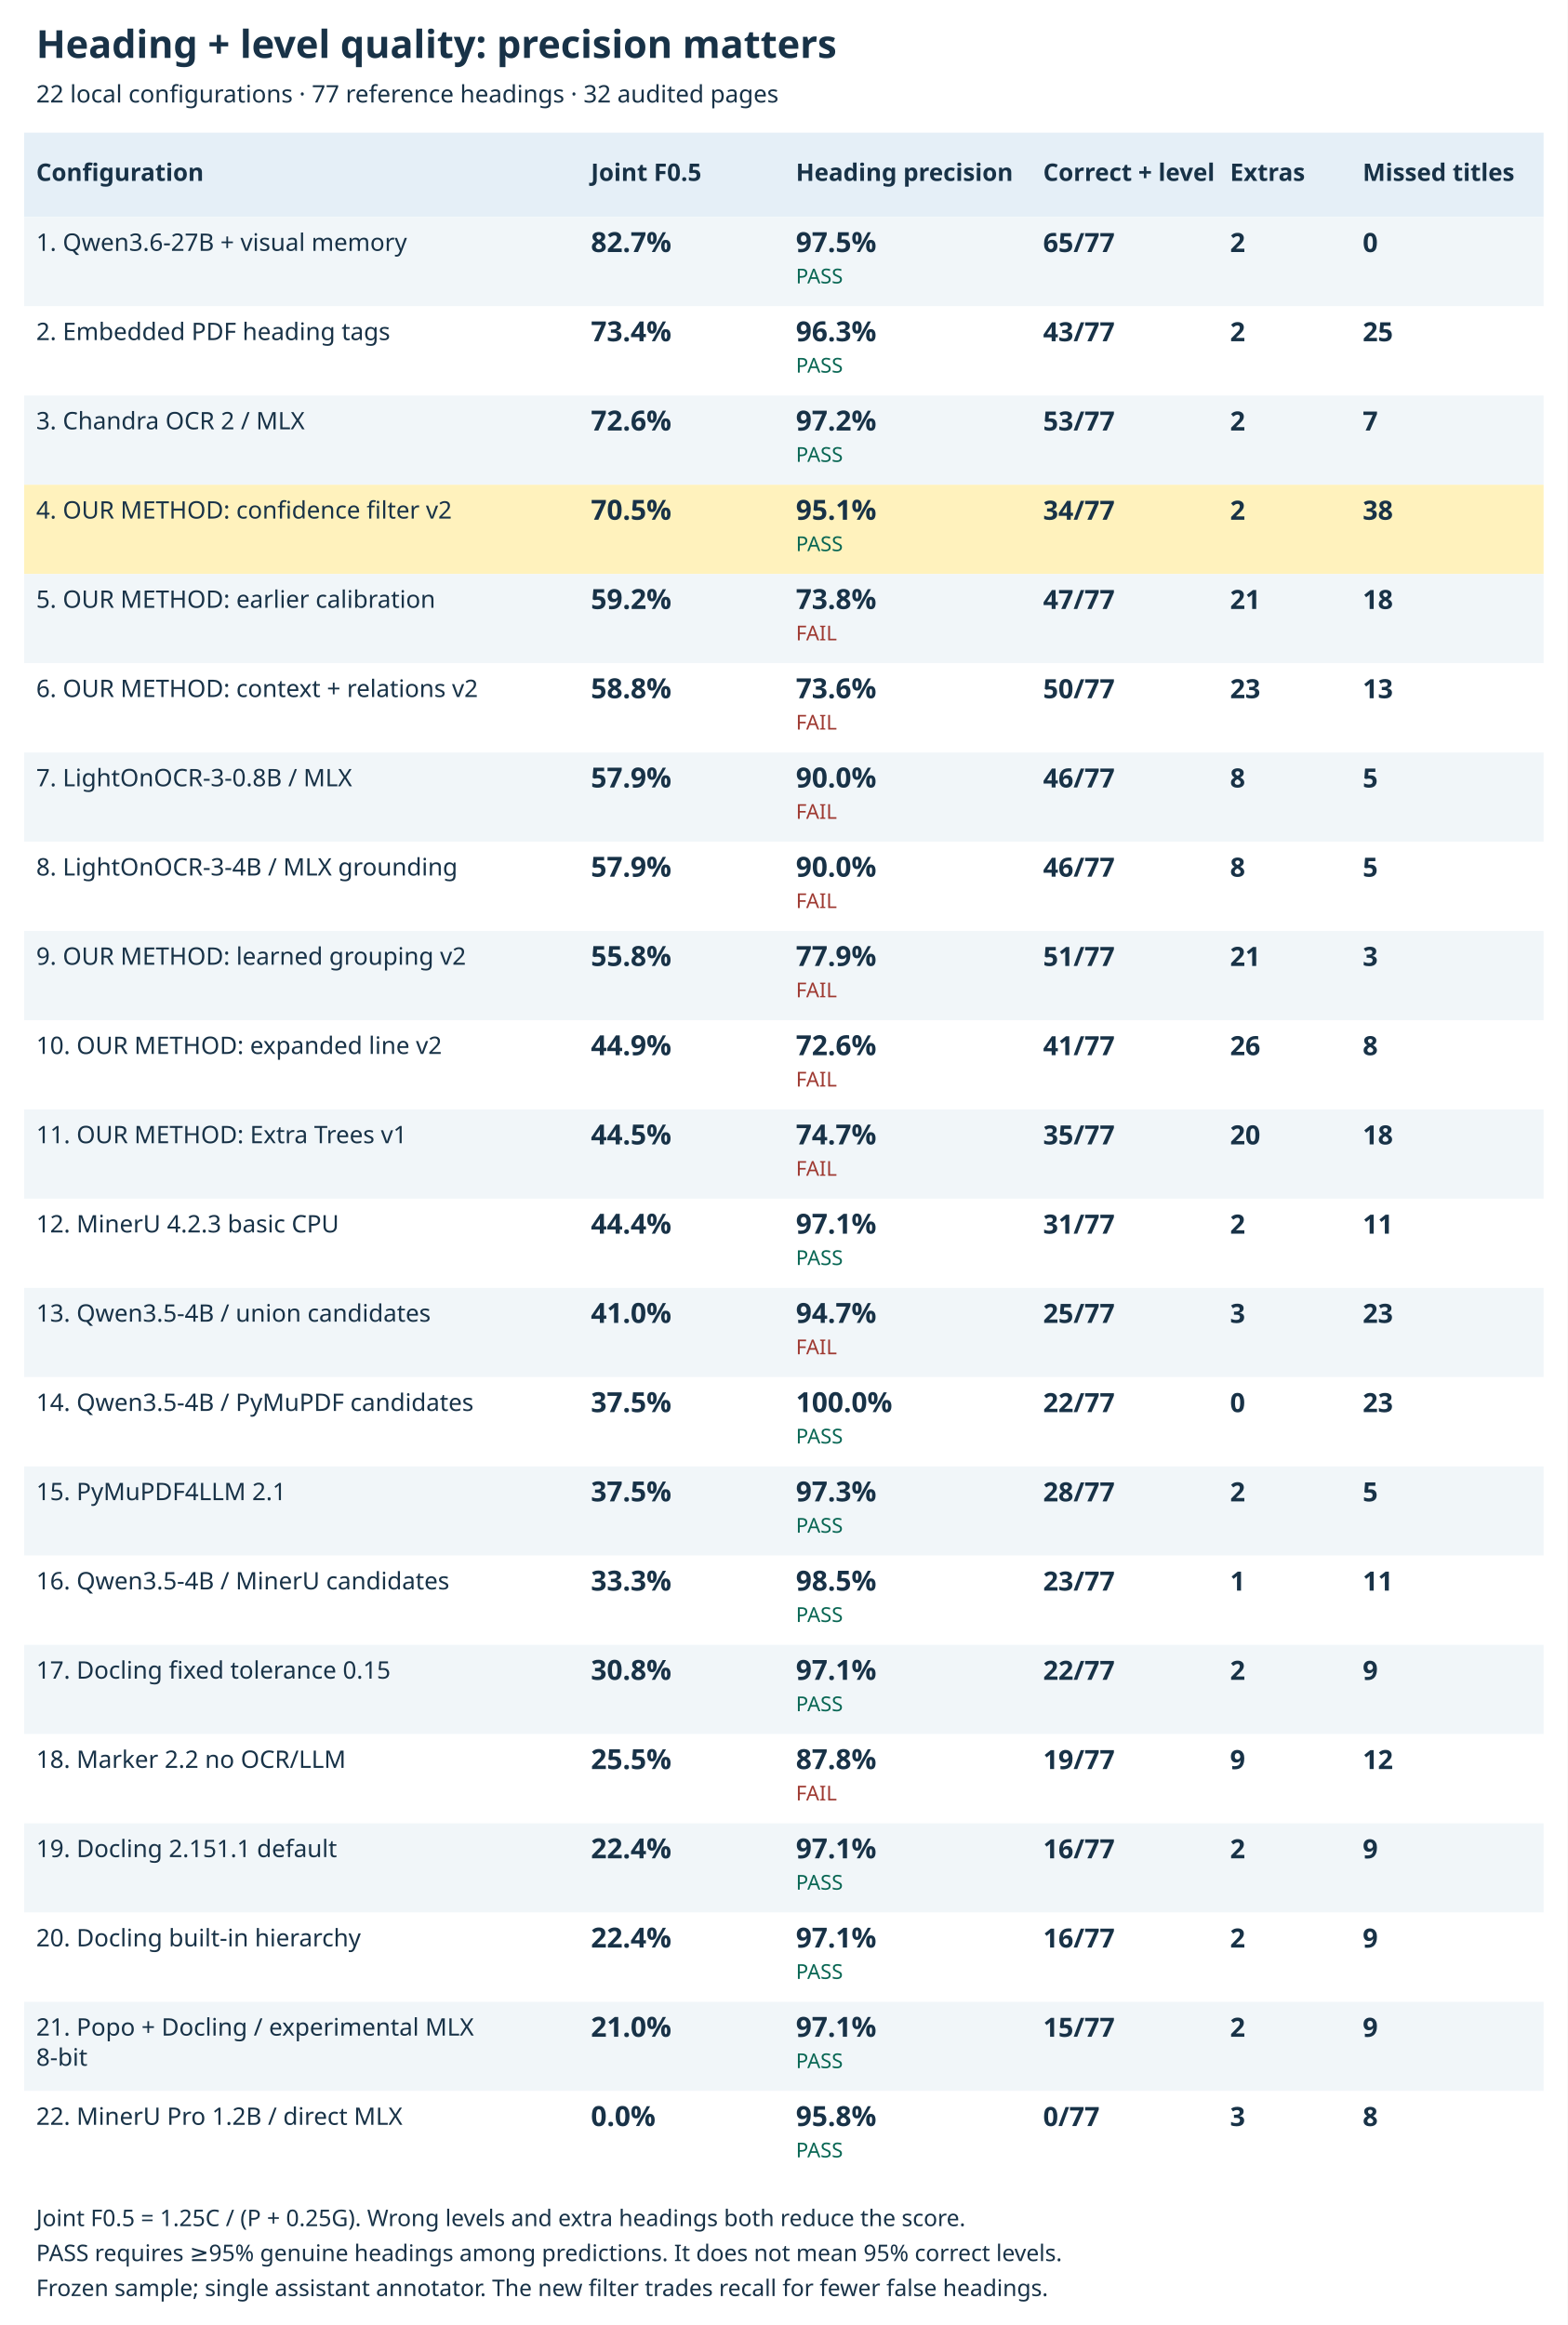
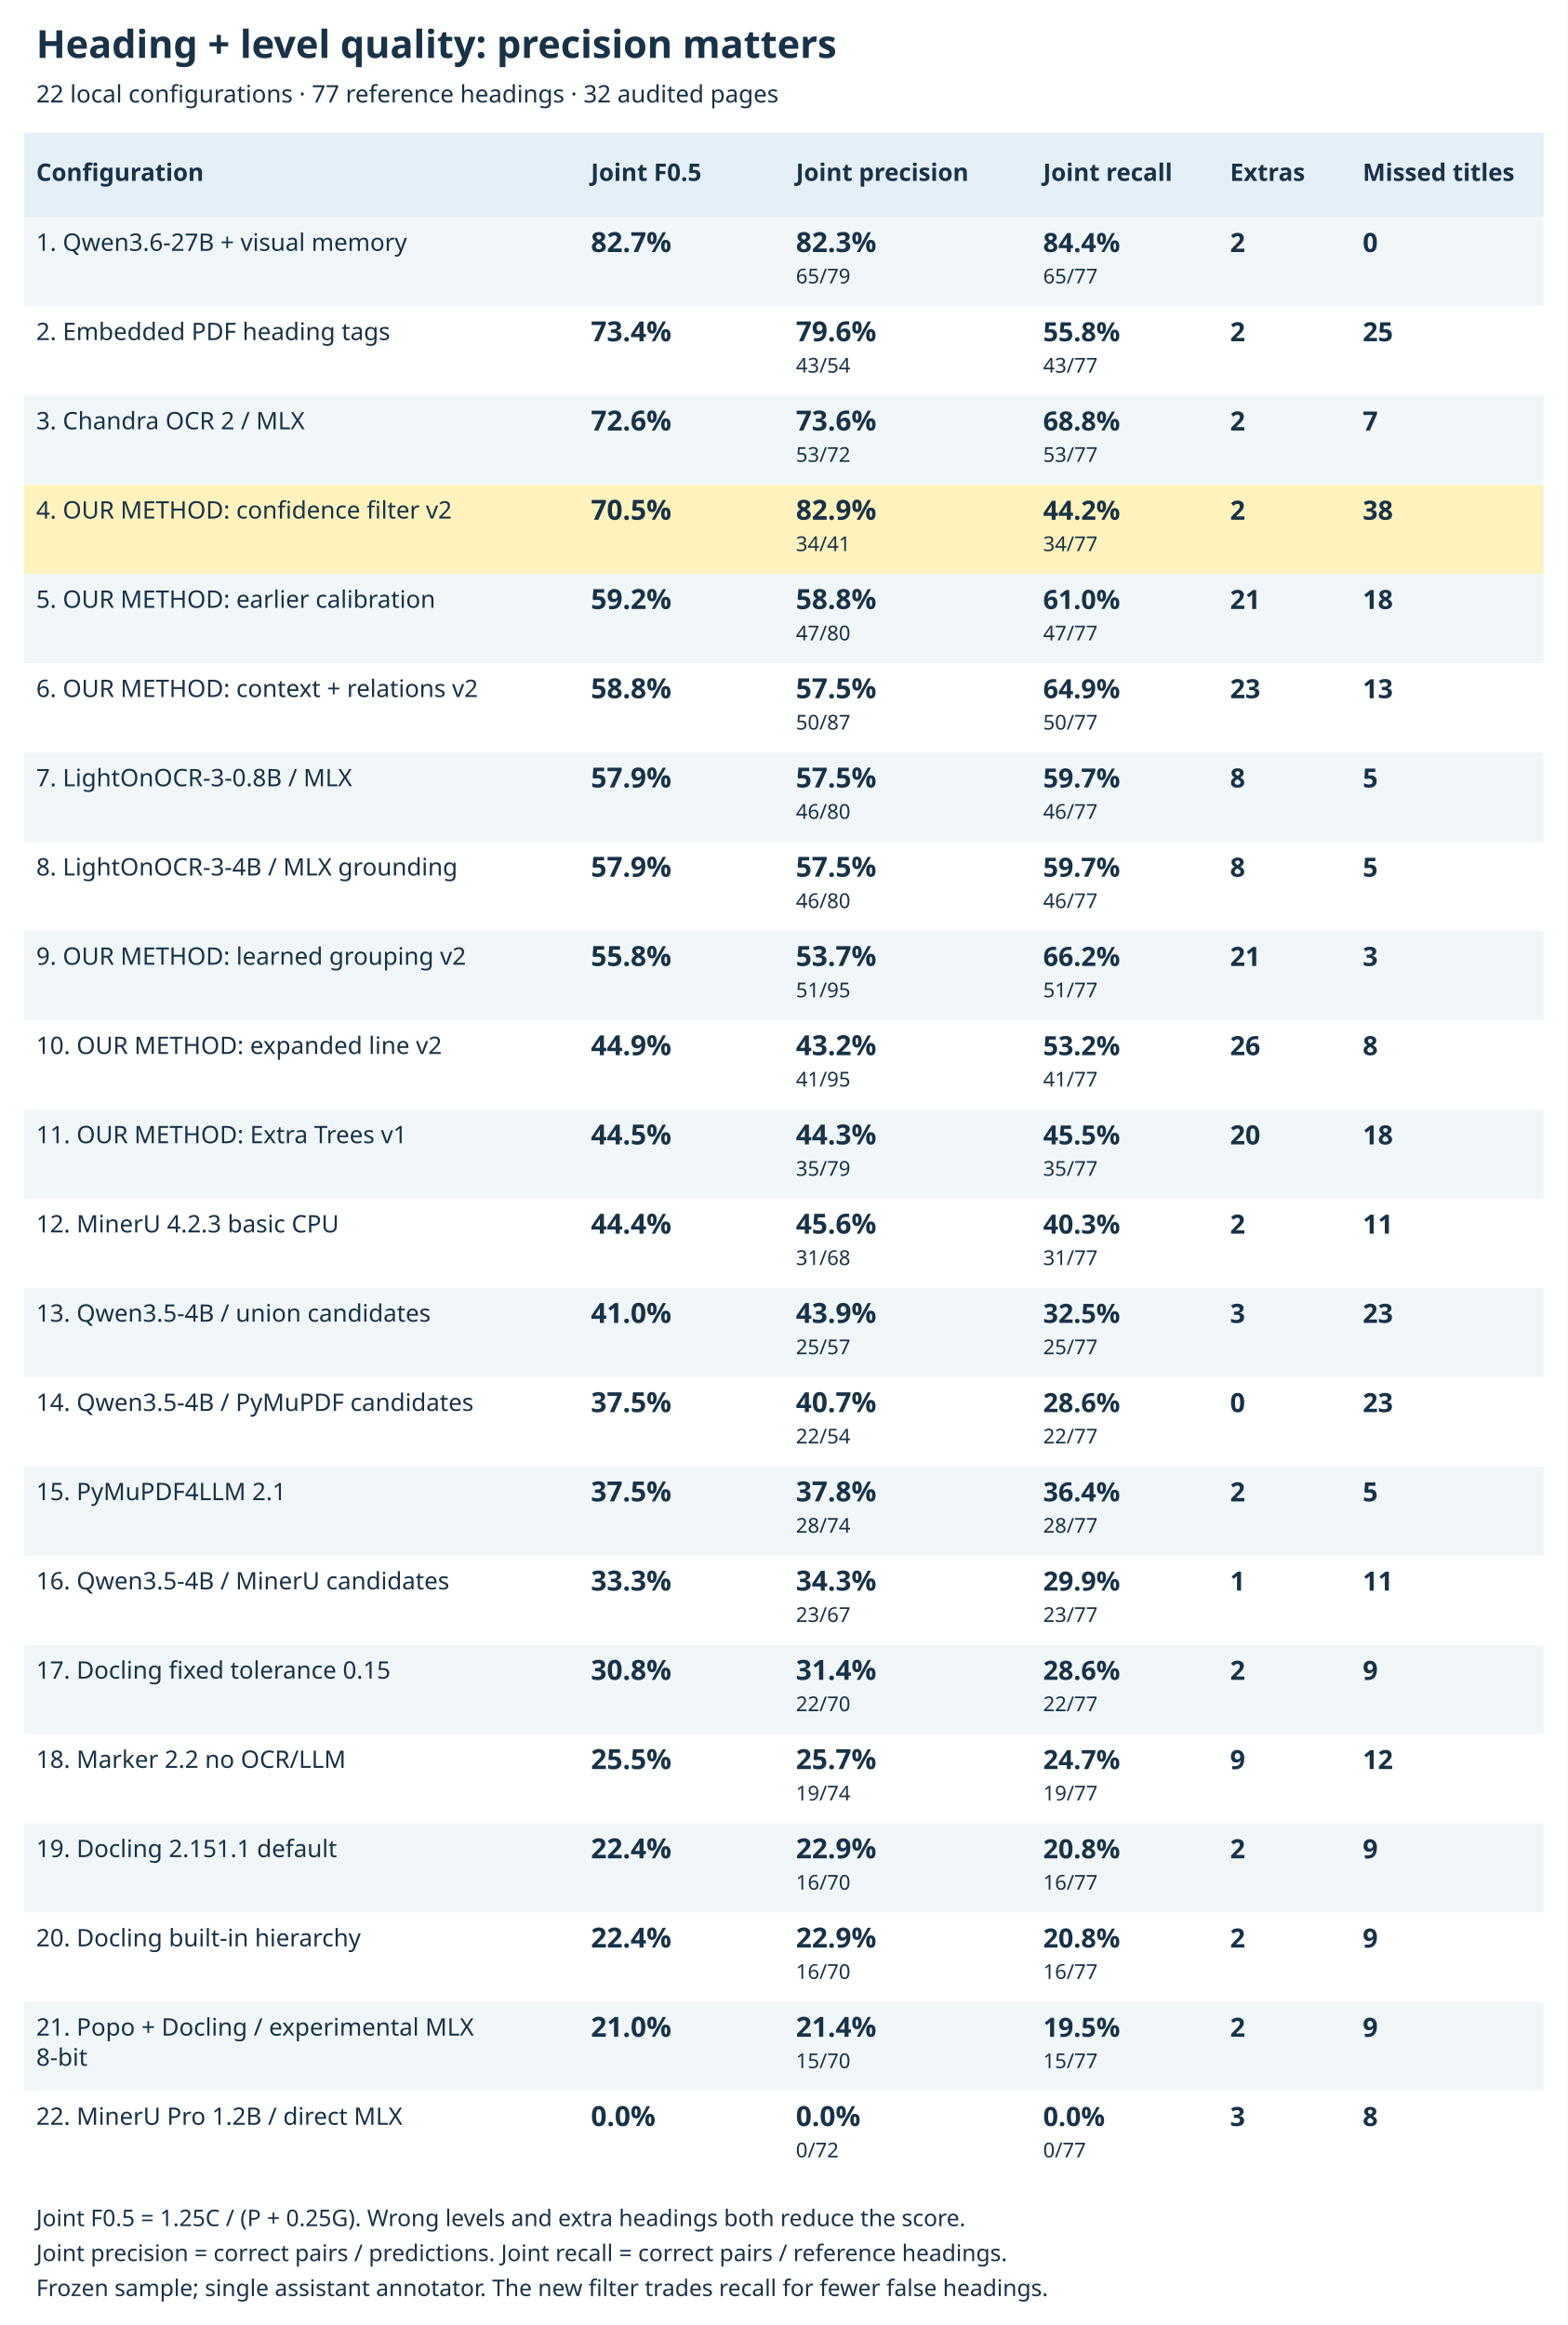
<svg xmlns="http://www.w3.org/2000/svg" width="1300" height="1928">
  <rect width="1300" height="1928" fill="white" />
  <text x="30" y="48" font-family="sans-serif" font-size="32" fill="#183247" font-weight="700">Heading + level quality: precision matters</text>
  <text x="30" y="85" font-family="sans-serif" font-size="20" fill="#183247" font-weight="400">22 local configurations · 77 reference headings · 32 audited pages</text>
  <rect x="20" y="110" width="1260" height="70" fill="#e5eff7" />
  <text x="30" y="150" font-family="sans-serif" font-size="20" fill="#183247" font-weight="700">Configuration</text>
  <text x="490" y="150" font-family="sans-serif" font-size="20" fill="#183247" font-weight="700">Joint F0.5</text>
-   <text x="660" y="150" font-family="sans-serif" font-size="20" fill="#183247" font-weight="700">Heading precision</text>
-   <text x="865" y="150" font-family="sans-serif" font-size="20" fill="#183247" font-weight="700">Correct + level</text>
+   <text x="660" y="150" font-family="sans-serif" font-size="20" fill="#183247" font-weight="700">Joint precision</text>
+   <text x="865" y="150" font-family="sans-serif" font-size="20" fill="#183247" font-weight="700">Joint recall</text>
  <text x="1020" y="150" font-family="sans-serif" font-size="20" fill="#183247" font-weight="700">Extras</text>
  <text x="1130" y="150" font-family="sans-serif" font-size="20" fill="#183247" font-weight="700">Missed titles</text>
  <rect x="20" y="180" width="1260" height="74" fill="#f1f6f9" />
  <text x="30" y="208" font-family="sans-serif" font-size="20" fill="#183247" font-weight="400">1. Qwen3.6-27B + visual memory</text>
  <text x="490" y="209" font-family="sans-serif" font-size="23" fill="#183247" font-weight="700">82.7%</text>
-   <text x="660" y="209" font-family="sans-serif" font-size="23" fill="#183247" font-weight="700">97.5%</text>
-   <text x="660" y="235" font-family="sans-serif" font-size="17" fill="#086653" font-weight="400">PASS</text>
-   <text x="865" y="209" font-family="sans-serif" font-size="22" fill="#183247" font-weight="700">65/77</text>
+   <text x="660" y="209" font-family="sans-serif" font-size="23" fill="#183247" font-weight="700">82.3%</text>
+   <text x="660" y="235" font-family="sans-serif" font-size="17" fill="#183247" font-weight="400">65/79</text>
+   <text x="865" y="209" font-family="sans-serif" font-size="22" fill="#183247" font-weight="700">84.4%</text>
+   <text x="865" y="235" font-family="sans-serif" font-size="17" fill="#183247" font-weight="400">65/77</text>
  <text x="1020" y="209" font-family="sans-serif" font-size="22" fill="#183247" font-weight="700">2</text>
  <text x="1130" y="209" font-family="sans-serif" font-size="22" fill="#183247" font-weight="700">0</text>
  <rect x="20" y="254" width="1260" height="74" fill="white" />
  <text x="30" y="282" font-family="sans-serif" font-size="20" fill="#183247" font-weight="400">2. Embedded PDF heading tags</text>
  <text x="490" y="283" font-family="sans-serif" font-size="23" fill="#183247" font-weight="700">73.4%</text>
-   <text x="660" y="283" font-family="sans-serif" font-size="23" fill="#183247" font-weight="700">96.3%</text>
-   <text x="660" y="309" font-family="sans-serif" font-size="17" fill="#086653" font-weight="400">PASS</text>
-   <text x="865" y="283" font-family="sans-serif" font-size="22" fill="#183247" font-weight="700">43/77</text>
+   <text x="660" y="283" font-family="sans-serif" font-size="23" fill="#183247" font-weight="700">79.6%</text>
+   <text x="660" y="309" font-family="sans-serif" font-size="17" fill="#183247" font-weight="400">43/54</text>
+   <text x="865" y="283" font-family="sans-serif" font-size="22" fill="#183247" font-weight="700">55.8%</text>
+   <text x="865" y="309" font-family="sans-serif" font-size="17" fill="#183247" font-weight="400">43/77</text>
  <text x="1020" y="283" font-family="sans-serif" font-size="22" fill="#183247" font-weight="700">2</text>
  <text x="1130" y="283" font-family="sans-serif" font-size="22" fill="#183247" font-weight="700">25</text>
  <rect x="20" y="328" width="1260" height="74" fill="#f1f6f9" />
  <text x="30" y="356" font-family="sans-serif" font-size="20" fill="#183247" font-weight="400">3. Chandra OCR 2 / MLX</text>
  <text x="490" y="357" font-family="sans-serif" font-size="23" fill="#183247" font-weight="700">72.6%</text>
-   <text x="660" y="357" font-family="sans-serif" font-size="23" fill="#183247" font-weight="700">97.2%</text>
-   <text x="660" y="383" font-family="sans-serif" font-size="17" fill="#086653" font-weight="400">PASS</text>
-   <text x="865" y="357" font-family="sans-serif" font-size="22" fill="#183247" font-weight="700">53/77</text>
+   <text x="660" y="357" font-family="sans-serif" font-size="23" fill="#183247" font-weight="700">73.6%</text>
+   <text x="660" y="383" font-family="sans-serif" font-size="17" fill="#183247" font-weight="400">53/72</text>
+   <text x="865" y="357" font-family="sans-serif" font-size="22" fill="#183247" font-weight="700">68.8%</text>
+   <text x="865" y="383" font-family="sans-serif" font-size="17" fill="#183247" font-weight="400">53/77</text>
  <text x="1020" y="357" font-family="sans-serif" font-size="22" fill="#183247" font-weight="700">2</text>
  <text x="1130" y="357" font-family="sans-serif" font-size="22" fill="#183247" font-weight="700">7</text>
  <rect x="20" y="402" width="1260" height="74" fill="#fff2bd" />
  <text x="30" y="430" font-family="sans-serif" font-size="20" fill="#183247" font-weight="400">4. OUR METHOD: confidence filter v2</text>
  <text x="490" y="431" font-family="sans-serif" font-size="23" fill="#183247" font-weight="700">70.5%</text>
-   <text x="660" y="431" font-family="sans-serif" font-size="23" fill="#183247" font-weight="700">95.1%</text>
-   <text x="660" y="457" font-family="sans-serif" font-size="17" fill="#086653" font-weight="400">PASS</text>
-   <text x="865" y="431" font-family="sans-serif" font-size="22" fill="#183247" font-weight="700">34/77</text>
+   <text x="660" y="431" font-family="sans-serif" font-size="23" fill="#183247" font-weight="700">82.9%</text>
+   <text x="660" y="457" font-family="sans-serif" font-size="17" fill="#183247" font-weight="400">34/41</text>
+   <text x="865" y="431" font-family="sans-serif" font-size="22" fill="#183247" font-weight="700">44.2%</text>
+   <text x="865" y="457" font-family="sans-serif" font-size="17" fill="#183247" font-weight="400">34/77</text>
  <text x="1020" y="431" font-family="sans-serif" font-size="22" fill="#183247" font-weight="700">2</text>
  <text x="1130" y="431" font-family="sans-serif" font-size="22" fill="#183247" font-weight="700">38</text>
  <rect x="20" y="476" width="1260" height="74" fill="#f1f6f9" />
  <text x="30" y="504" font-family="sans-serif" font-size="20" fill="#183247" font-weight="400">5. OUR METHOD: earlier calibration</text>
  <text x="490" y="505" font-family="sans-serif" font-size="23" fill="#183247" font-weight="700">59.2%</text>
-   <text x="660" y="505" font-family="sans-serif" font-size="23" fill="#183247" font-weight="700">73.8%</text>
-   <text x="660" y="531" font-family="sans-serif" font-size="17" fill="#9e3931" font-weight="400">FAIL</text>
-   <text x="865" y="505" font-family="sans-serif" font-size="22" fill="#183247" font-weight="700">47/77</text>
+   <text x="660" y="505" font-family="sans-serif" font-size="23" fill="#183247" font-weight="700">58.8%</text>
+   <text x="660" y="531" font-family="sans-serif" font-size="17" fill="#183247" font-weight="400">47/80</text>
+   <text x="865" y="505" font-family="sans-serif" font-size="22" fill="#183247" font-weight="700">61.0%</text>
+   <text x="865" y="531" font-family="sans-serif" font-size="17" fill="#183247" font-weight="400">47/77</text>
  <text x="1020" y="505" font-family="sans-serif" font-size="22" fill="#183247" font-weight="700">21</text>
  <text x="1130" y="505" font-family="sans-serif" font-size="22" fill="#183247" font-weight="700">18</text>
  <rect x="20" y="550" width="1260" height="74" fill="white" />
  <text x="30" y="578" font-family="sans-serif" font-size="20" fill="#183247" font-weight="400">6. OUR METHOD: context + relations v2</text>
  <text x="490" y="579" font-family="sans-serif" font-size="23" fill="#183247" font-weight="700">58.8%</text>
-   <text x="660" y="579" font-family="sans-serif" font-size="23" fill="#183247" font-weight="700">73.6%</text>
-   <text x="660" y="605" font-family="sans-serif" font-size="17" fill="#9e3931" font-weight="400">FAIL</text>
-   <text x="865" y="579" font-family="sans-serif" font-size="22" fill="#183247" font-weight="700">50/77</text>
+   <text x="660" y="579" font-family="sans-serif" font-size="23" fill="#183247" font-weight="700">57.5%</text>
+   <text x="660" y="605" font-family="sans-serif" font-size="17" fill="#183247" font-weight="400">50/87</text>
+   <text x="865" y="579" font-family="sans-serif" font-size="22" fill="#183247" font-weight="700">64.9%</text>
+   <text x="865" y="605" font-family="sans-serif" font-size="17" fill="#183247" font-weight="400">50/77</text>
  <text x="1020" y="579" font-family="sans-serif" font-size="22" fill="#183247" font-weight="700">23</text>
  <text x="1130" y="579" font-family="sans-serif" font-size="22" fill="#183247" font-weight="700">13</text>
  <rect x="20" y="624" width="1260" height="74" fill="#f1f6f9" />
  <text x="30" y="652" font-family="sans-serif" font-size="20" fill="#183247" font-weight="400">7. LightOnOCR-3-0.8B / MLX</text>
  <text x="490" y="653" font-family="sans-serif" font-size="23" fill="#183247" font-weight="700">57.9%</text>
-   <text x="660" y="653" font-family="sans-serif" font-size="23" fill="#183247" font-weight="700">90.0%</text>
-   <text x="660" y="679" font-family="sans-serif" font-size="17" fill="#9e3931" font-weight="400">FAIL</text>
-   <text x="865" y="653" font-family="sans-serif" font-size="22" fill="#183247" font-weight="700">46/77</text>
+   <text x="660" y="653" font-family="sans-serif" font-size="23" fill="#183247" font-weight="700">57.5%</text>
+   <text x="660" y="679" font-family="sans-serif" font-size="17" fill="#183247" font-weight="400">46/80</text>
+   <text x="865" y="653" font-family="sans-serif" font-size="22" fill="#183247" font-weight="700">59.7%</text>
+   <text x="865" y="679" font-family="sans-serif" font-size="17" fill="#183247" font-weight="400">46/77</text>
  <text x="1020" y="653" font-family="sans-serif" font-size="22" fill="#183247" font-weight="700">8</text>
  <text x="1130" y="653" font-family="sans-serif" font-size="22" fill="#183247" font-weight="700">5</text>
  <rect x="20" y="698" width="1260" height="74" fill="white" />
  <text x="30" y="726" font-family="sans-serif" font-size="20" fill="#183247" font-weight="400">8. LightOnOCR-3-4B / MLX grounding</text>
  <text x="490" y="727" font-family="sans-serif" font-size="23" fill="#183247" font-weight="700">57.9%</text>
-   <text x="660" y="727" font-family="sans-serif" font-size="23" fill="#183247" font-weight="700">90.0%</text>
-   <text x="660" y="753" font-family="sans-serif" font-size="17" fill="#9e3931" font-weight="400">FAIL</text>
-   <text x="865" y="727" font-family="sans-serif" font-size="22" fill="#183247" font-weight="700">46/77</text>
+   <text x="660" y="727" font-family="sans-serif" font-size="23" fill="#183247" font-weight="700">57.5%</text>
+   <text x="660" y="753" font-family="sans-serif" font-size="17" fill="#183247" font-weight="400">46/80</text>
+   <text x="865" y="727" font-family="sans-serif" font-size="22" fill="#183247" font-weight="700">59.7%</text>
+   <text x="865" y="753" font-family="sans-serif" font-size="17" fill="#183247" font-weight="400">46/77</text>
  <text x="1020" y="727" font-family="sans-serif" font-size="22" fill="#183247" font-weight="700">8</text>
  <text x="1130" y="727" font-family="sans-serif" font-size="22" fill="#183247" font-weight="700">5</text>
  <rect x="20" y="772" width="1260" height="74" fill="#f1f6f9" />
  <text x="30" y="800" font-family="sans-serif" font-size="20" fill="#183247" font-weight="400">9. OUR METHOD: learned grouping v2</text>
  <text x="490" y="801" font-family="sans-serif" font-size="23" fill="#183247" font-weight="700">55.8%</text>
-   <text x="660" y="801" font-family="sans-serif" font-size="23" fill="#183247" font-weight="700">77.9%</text>
-   <text x="660" y="827" font-family="sans-serif" font-size="17" fill="#9e3931" font-weight="400">FAIL</text>
-   <text x="865" y="801" font-family="sans-serif" font-size="22" fill="#183247" font-weight="700">51/77</text>
+   <text x="660" y="801" font-family="sans-serif" font-size="23" fill="#183247" font-weight="700">53.7%</text>
+   <text x="660" y="827" font-family="sans-serif" font-size="17" fill="#183247" font-weight="400">51/95</text>
+   <text x="865" y="801" font-family="sans-serif" font-size="22" fill="#183247" font-weight="700">66.2%</text>
+   <text x="865" y="827" font-family="sans-serif" font-size="17" fill="#183247" font-weight="400">51/77</text>
  <text x="1020" y="801" font-family="sans-serif" font-size="22" fill="#183247" font-weight="700">21</text>
  <text x="1130" y="801" font-family="sans-serif" font-size="22" fill="#183247" font-weight="700">3</text>
  <rect x="20" y="846" width="1260" height="74" fill="white" />
  <text x="30" y="874" font-family="sans-serif" font-size="20" fill="#183247" font-weight="400">10. OUR METHOD: expanded line v2</text>
  <text x="490" y="875" font-family="sans-serif" font-size="23" fill="#183247" font-weight="700">44.9%</text>
-   <text x="660" y="875" font-family="sans-serif" font-size="23" fill="#183247" font-weight="700">72.6%</text>
-   <text x="660" y="901" font-family="sans-serif" font-size="17" fill="#9e3931" font-weight="400">FAIL</text>
-   <text x="865" y="875" font-family="sans-serif" font-size="22" fill="#183247" font-weight="700">41/77</text>
+   <text x="660" y="875" font-family="sans-serif" font-size="23" fill="#183247" font-weight="700">43.2%</text>
+   <text x="660" y="901" font-family="sans-serif" font-size="17" fill="#183247" font-weight="400">41/95</text>
+   <text x="865" y="875" font-family="sans-serif" font-size="22" fill="#183247" font-weight="700">53.2%</text>
+   <text x="865" y="901" font-family="sans-serif" font-size="17" fill="#183247" font-weight="400">41/77</text>
  <text x="1020" y="875" font-family="sans-serif" font-size="22" fill="#183247" font-weight="700">26</text>
  <text x="1130" y="875" font-family="sans-serif" font-size="22" fill="#183247" font-weight="700">8</text>
  <rect x="20" y="920" width="1260" height="74" fill="#f1f6f9" />
  <text x="30" y="948" font-family="sans-serif" font-size="20" fill="#183247" font-weight="400">11. OUR METHOD: Extra Trees v1</text>
  <text x="490" y="949" font-family="sans-serif" font-size="23" fill="#183247" font-weight="700">44.5%</text>
-   <text x="660" y="949" font-family="sans-serif" font-size="23" fill="#183247" font-weight="700">74.7%</text>
-   <text x="660" y="975" font-family="sans-serif" font-size="17" fill="#9e3931" font-weight="400">FAIL</text>
-   <text x="865" y="949" font-family="sans-serif" font-size="22" fill="#183247" font-weight="700">35/77</text>
+   <text x="660" y="949" font-family="sans-serif" font-size="23" fill="#183247" font-weight="700">44.3%</text>
+   <text x="660" y="975" font-family="sans-serif" font-size="17" fill="#183247" font-weight="400">35/79</text>
+   <text x="865" y="949" font-family="sans-serif" font-size="22" fill="#183247" font-weight="700">45.5%</text>
+   <text x="865" y="975" font-family="sans-serif" font-size="17" fill="#183247" font-weight="400">35/77</text>
  <text x="1020" y="949" font-family="sans-serif" font-size="22" fill="#183247" font-weight="700">20</text>
  <text x="1130" y="949" font-family="sans-serif" font-size="22" fill="#183247" font-weight="700">18</text>
  <rect x="20" y="994" width="1260" height="74" fill="white" />
  <text x="30" y="1022" font-family="sans-serif" font-size="20" fill="#183247" font-weight="400">12. MinerU 4.2.3 basic CPU</text>
  <text x="490" y="1023" font-family="sans-serif" font-size="23" fill="#183247" font-weight="700">44.4%</text>
-   <text x="660" y="1023" font-family="sans-serif" font-size="23" fill="#183247" font-weight="700">97.1%</text>
-   <text x="660" y="1049" font-family="sans-serif" font-size="17" fill="#086653" font-weight="400">PASS</text>
-   <text x="865" y="1023" font-family="sans-serif" font-size="22" fill="#183247" font-weight="700">31/77</text>
+   <text x="660" y="1023" font-family="sans-serif" font-size="23" fill="#183247" font-weight="700">45.6%</text>
+   <text x="660" y="1049" font-family="sans-serif" font-size="17" fill="#183247" font-weight="400">31/68</text>
+   <text x="865" y="1023" font-family="sans-serif" font-size="22" fill="#183247" font-weight="700">40.3%</text>
+   <text x="865" y="1049" font-family="sans-serif" font-size="17" fill="#183247" font-weight="400">31/77</text>
  <text x="1020" y="1023" font-family="sans-serif" font-size="22" fill="#183247" font-weight="700">2</text>
  <text x="1130" y="1023" font-family="sans-serif" font-size="22" fill="#183247" font-weight="700">11</text>
  <rect x="20" y="1068" width="1260" height="74" fill="#f1f6f9" />
  <text x="30" y="1096" font-family="sans-serif" font-size="20" fill="#183247" font-weight="400">13. Qwen3.5-4B / union candidates</text>
  <text x="490" y="1097" font-family="sans-serif" font-size="23" fill="#183247" font-weight="700">41.0%</text>
-   <text x="660" y="1097" font-family="sans-serif" font-size="23" fill="#183247" font-weight="700">94.7%</text>
-   <text x="660" y="1123" font-family="sans-serif" font-size="17" fill="#9e3931" font-weight="400">FAIL</text>
-   <text x="865" y="1097" font-family="sans-serif" font-size="22" fill="#183247" font-weight="700">25/77</text>
+   <text x="660" y="1097" font-family="sans-serif" font-size="23" fill="#183247" font-weight="700">43.9%</text>
+   <text x="660" y="1123" font-family="sans-serif" font-size="17" fill="#183247" font-weight="400">25/57</text>
+   <text x="865" y="1097" font-family="sans-serif" font-size="22" fill="#183247" font-weight="700">32.5%</text>
+   <text x="865" y="1123" font-family="sans-serif" font-size="17" fill="#183247" font-weight="400">25/77</text>
  <text x="1020" y="1097" font-family="sans-serif" font-size="22" fill="#183247" font-weight="700">3</text>
  <text x="1130" y="1097" font-family="sans-serif" font-size="22" fill="#183247" font-weight="700">23</text>
  <rect x="20" y="1142" width="1260" height="74" fill="white" />
  <text x="30" y="1170" font-family="sans-serif" font-size="20" fill="#183247" font-weight="400">14. Qwen3.5-4B / PyMuPDF candidates</text>
  <text x="490" y="1171" font-family="sans-serif" font-size="23" fill="#183247" font-weight="700">37.5%</text>
-   <text x="660" y="1171" font-family="sans-serif" font-size="23" fill="#183247" font-weight="700">100.0%</text>
-   <text x="660" y="1197" font-family="sans-serif" font-size="17" fill="#086653" font-weight="400">PASS</text>
-   <text x="865" y="1171" font-family="sans-serif" font-size="22" fill="#183247" font-weight="700">22/77</text>
+   <text x="660" y="1171" font-family="sans-serif" font-size="23" fill="#183247" font-weight="700">40.7%</text>
+   <text x="660" y="1197" font-family="sans-serif" font-size="17" fill="#183247" font-weight="400">22/54</text>
+   <text x="865" y="1171" font-family="sans-serif" font-size="22" fill="#183247" font-weight="700">28.6%</text>
+   <text x="865" y="1197" font-family="sans-serif" font-size="17" fill="#183247" font-weight="400">22/77</text>
  <text x="1020" y="1171" font-family="sans-serif" font-size="22" fill="#183247" font-weight="700">0</text>
  <text x="1130" y="1171" font-family="sans-serif" font-size="22" fill="#183247" font-weight="700">23</text>
  <rect x="20" y="1216" width="1260" height="74" fill="#f1f6f9" />
  <text x="30" y="1244" font-family="sans-serif" font-size="20" fill="#183247" font-weight="400">15. PyMuPDF4LLM 2.1</text>
  <text x="490" y="1245" font-family="sans-serif" font-size="23" fill="#183247" font-weight="700">37.5%</text>
-   <text x="660" y="1245" font-family="sans-serif" font-size="23" fill="#183247" font-weight="700">97.3%</text>
-   <text x="660" y="1271" font-family="sans-serif" font-size="17" fill="#086653" font-weight="400">PASS</text>
-   <text x="865" y="1245" font-family="sans-serif" font-size="22" fill="#183247" font-weight="700">28/77</text>
+   <text x="660" y="1245" font-family="sans-serif" font-size="23" fill="#183247" font-weight="700">37.8%</text>
+   <text x="660" y="1271" font-family="sans-serif" font-size="17" fill="#183247" font-weight="400">28/74</text>
+   <text x="865" y="1245" font-family="sans-serif" font-size="22" fill="#183247" font-weight="700">36.4%</text>
+   <text x="865" y="1271" font-family="sans-serif" font-size="17" fill="#183247" font-weight="400">28/77</text>
  <text x="1020" y="1245" font-family="sans-serif" font-size="22" fill="#183247" font-weight="700">2</text>
  <text x="1130" y="1245" font-family="sans-serif" font-size="22" fill="#183247" font-weight="700">5</text>
  <rect x="20" y="1290" width="1260" height="74" fill="white" />
  <text x="30" y="1318" font-family="sans-serif" font-size="20" fill="#183247" font-weight="400">16. Qwen3.5-4B / MinerU candidates</text>
  <text x="490" y="1319" font-family="sans-serif" font-size="23" fill="#183247" font-weight="700">33.3%</text>
-   <text x="660" y="1319" font-family="sans-serif" font-size="23" fill="#183247" font-weight="700">98.5%</text>
-   <text x="660" y="1345" font-family="sans-serif" font-size="17" fill="#086653" font-weight="400">PASS</text>
-   <text x="865" y="1319" font-family="sans-serif" font-size="22" fill="#183247" font-weight="700">23/77</text>
+   <text x="660" y="1319" font-family="sans-serif" font-size="23" fill="#183247" font-weight="700">34.3%</text>
+   <text x="660" y="1345" font-family="sans-serif" font-size="17" fill="#183247" font-weight="400">23/67</text>
+   <text x="865" y="1319" font-family="sans-serif" font-size="22" fill="#183247" font-weight="700">29.9%</text>
+   <text x="865" y="1345" font-family="sans-serif" font-size="17" fill="#183247" font-weight="400">23/77</text>
  <text x="1020" y="1319" font-family="sans-serif" font-size="22" fill="#183247" font-weight="700">1</text>
  <text x="1130" y="1319" font-family="sans-serif" font-size="22" fill="#183247" font-weight="700">11</text>
  <rect x="20" y="1364" width="1260" height="74" fill="#f1f6f9" />
  <text x="30" y="1392" font-family="sans-serif" font-size="20" fill="#183247" font-weight="400">17. Docling fixed tolerance 0.15</text>
  <text x="490" y="1393" font-family="sans-serif" font-size="23" fill="#183247" font-weight="700">30.8%</text>
-   <text x="660" y="1393" font-family="sans-serif" font-size="23" fill="#183247" font-weight="700">97.1%</text>
-   <text x="660" y="1419" font-family="sans-serif" font-size="17" fill="#086653" font-weight="400">PASS</text>
-   <text x="865" y="1393" font-family="sans-serif" font-size="22" fill="#183247" font-weight="700">22/77</text>
+   <text x="660" y="1393" font-family="sans-serif" font-size="23" fill="#183247" font-weight="700">31.4%</text>
+   <text x="660" y="1419" font-family="sans-serif" font-size="17" fill="#183247" font-weight="400">22/70</text>
+   <text x="865" y="1393" font-family="sans-serif" font-size="22" fill="#183247" font-weight="700">28.6%</text>
+   <text x="865" y="1419" font-family="sans-serif" font-size="17" fill="#183247" font-weight="400">22/77</text>
  <text x="1020" y="1393" font-family="sans-serif" font-size="22" fill="#183247" font-weight="700">2</text>
  <text x="1130" y="1393" font-family="sans-serif" font-size="22" fill="#183247" font-weight="700">9</text>
  <rect x="20" y="1438" width="1260" height="74" fill="white" />
  <text x="30" y="1466" font-family="sans-serif" font-size="20" fill="#183247" font-weight="400">18. Marker 2.2 no OCR/LLM</text>
  <text x="490" y="1467" font-family="sans-serif" font-size="23" fill="#183247" font-weight="700">25.5%</text>
-   <text x="660" y="1467" font-family="sans-serif" font-size="23" fill="#183247" font-weight="700">87.8%</text>
-   <text x="660" y="1493" font-family="sans-serif" font-size="17" fill="#9e3931" font-weight="400">FAIL</text>
-   <text x="865" y="1467" font-family="sans-serif" font-size="22" fill="#183247" font-weight="700">19/77</text>
+   <text x="660" y="1467" font-family="sans-serif" font-size="23" fill="#183247" font-weight="700">25.7%</text>
+   <text x="660" y="1493" font-family="sans-serif" font-size="17" fill="#183247" font-weight="400">19/74</text>
+   <text x="865" y="1467" font-family="sans-serif" font-size="22" fill="#183247" font-weight="700">24.7%</text>
+   <text x="865" y="1493" font-family="sans-serif" font-size="17" fill="#183247" font-weight="400">19/77</text>
  <text x="1020" y="1467" font-family="sans-serif" font-size="22" fill="#183247" font-weight="700">9</text>
  <text x="1130" y="1467" font-family="sans-serif" font-size="22" fill="#183247" font-weight="700">12</text>
  <rect x="20" y="1512" width="1260" height="74" fill="#f1f6f9" />
  <text x="30" y="1540" font-family="sans-serif" font-size="20" fill="#183247" font-weight="400">19. Docling 2.151.1 default</text>
  <text x="490" y="1541" font-family="sans-serif" font-size="23" fill="#183247" font-weight="700">22.4%</text>
-   <text x="660" y="1541" font-family="sans-serif" font-size="23" fill="#183247" font-weight="700">97.1%</text>
-   <text x="660" y="1567" font-family="sans-serif" font-size="17" fill="#086653" font-weight="400">PASS</text>
-   <text x="865" y="1541" font-family="sans-serif" font-size="22" fill="#183247" font-weight="700">16/77</text>
+   <text x="660" y="1541" font-family="sans-serif" font-size="23" fill="#183247" font-weight="700">22.9%</text>
+   <text x="660" y="1567" font-family="sans-serif" font-size="17" fill="#183247" font-weight="400">16/70</text>
+   <text x="865" y="1541" font-family="sans-serif" font-size="22" fill="#183247" font-weight="700">20.8%</text>
+   <text x="865" y="1567" font-family="sans-serif" font-size="17" fill="#183247" font-weight="400">16/77</text>
  <text x="1020" y="1541" font-family="sans-serif" font-size="22" fill="#183247" font-weight="700">2</text>
  <text x="1130" y="1541" font-family="sans-serif" font-size="22" fill="#183247" font-weight="700">9</text>
  <rect x="20" y="1586" width="1260" height="74" fill="white" />
  <text x="30" y="1614" font-family="sans-serif" font-size="20" fill="#183247" font-weight="400">20. Docling built-in hierarchy</text>
  <text x="490" y="1615" font-family="sans-serif" font-size="23" fill="#183247" font-weight="700">22.4%</text>
-   <text x="660" y="1615" font-family="sans-serif" font-size="23" fill="#183247" font-weight="700">97.1%</text>
-   <text x="660" y="1641" font-family="sans-serif" font-size="17" fill="#086653" font-weight="400">PASS</text>
-   <text x="865" y="1615" font-family="sans-serif" font-size="22" fill="#183247" font-weight="700">16/77</text>
+   <text x="660" y="1615" font-family="sans-serif" font-size="23" fill="#183247" font-weight="700">22.9%</text>
+   <text x="660" y="1641" font-family="sans-serif" font-size="17" fill="#183247" font-weight="400">16/70</text>
+   <text x="865" y="1615" font-family="sans-serif" font-size="22" fill="#183247" font-weight="700">20.8%</text>
+   <text x="865" y="1641" font-family="sans-serif" font-size="17" fill="#183247" font-weight="400">16/77</text>
  <text x="1020" y="1615" font-family="sans-serif" font-size="22" fill="#183247" font-weight="700">2</text>
  <text x="1130" y="1615" font-family="sans-serif" font-size="22" fill="#183247" font-weight="700">9</text>
  <rect x="20" y="1660" width="1260" height="74" fill="#f1f6f9" />
  <text x="30" y="1688" font-family="sans-serif" font-size="20" fill="#183247" font-weight="400">21. Popo + Docling / experimental MLX</text>
  <text x="30" y="1713" font-family="sans-serif" font-size="20" fill="#183247" font-weight="400">8-bit</text>
  <text x="490" y="1689" font-family="sans-serif" font-size="23" fill="#183247" font-weight="700">21.0%</text>
-   <text x="660" y="1689" font-family="sans-serif" font-size="23" fill="#183247" font-weight="700">97.1%</text>
-   <text x="660" y="1715" font-family="sans-serif" font-size="17" fill="#086653" font-weight="400">PASS</text>
-   <text x="865" y="1689" font-family="sans-serif" font-size="22" fill="#183247" font-weight="700">15/77</text>
+   <text x="660" y="1689" font-family="sans-serif" font-size="23" fill="#183247" font-weight="700">21.4%</text>
+   <text x="660" y="1715" font-family="sans-serif" font-size="17" fill="#183247" font-weight="400">15/70</text>
+   <text x="865" y="1689" font-family="sans-serif" font-size="22" fill="#183247" font-weight="700">19.5%</text>
+   <text x="865" y="1715" font-family="sans-serif" font-size="17" fill="#183247" font-weight="400">15/77</text>
  <text x="1020" y="1689" font-family="sans-serif" font-size="22" fill="#183247" font-weight="700">2</text>
  <text x="1130" y="1689" font-family="sans-serif" font-size="22" fill="#183247" font-weight="700">9</text>
  <rect x="20" y="1734" width="1260" height="74" fill="white" />
  <text x="30" y="1762" font-family="sans-serif" font-size="20" fill="#183247" font-weight="400">22. MinerU Pro 1.2B / direct MLX</text>
  <text x="490" y="1763" font-family="sans-serif" font-size="23" fill="#183247" font-weight="700">0.0%</text>
-   <text x="660" y="1763" font-family="sans-serif" font-size="23" fill="#183247" font-weight="700">95.8%</text>
-   <text x="660" y="1789" font-family="sans-serif" font-size="17" fill="#086653" font-weight="400">PASS</text>
-   <text x="865" y="1763" font-family="sans-serif" font-size="22" fill="#183247" font-weight="700">0/77</text>
+   <text x="660" y="1763" font-family="sans-serif" font-size="23" fill="#183247" font-weight="700">0.0%</text>
+   <text x="660" y="1789" font-family="sans-serif" font-size="17" fill="#183247" font-weight="400">0/72</text>
+   <text x="865" y="1763" font-family="sans-serif" font-size="22" fill="#183247" font-weight="700">0.0%</text>
+   <text x="865" y="1789" font-family="sans-serif" font-size="17" fill="#183247" font-weight="400">0/77</text>
  <text x="1020" y="1763" font-family="sans-serif" font-size="22" fill="#183247" font-weight="700">3</text>
  <text x="1130" y="1763" font-family="sans-serif" font-size="22" fill="#183247" font-weight="700">8</text>
  <text x="30" y="1846" font-family="sans-serif" font-size="19" fill="#183247" font-weight="400">Joint F0.5 = 1.25C / (P + 0.25G). Wrong levels and extra headings both reduce the score.</text>
-   <text x="30" y="1875" font-family="sans-serif" font-size="19" fill="#183247" font-weight="400">PASS requires ≥95% genuine headings among predictions. It does not mean 95% correct levels.</text>
+   <text x="30" y="1875" font-family="sans-serif" font-size="19" fill="#183247" font-weight="400">Joint precision = correct pairs / predictions. Joint recall = correct pairs / reference headings.</text>
  <text x="30" y="1904" font-family="sans-serif" font-size="19" fill="#183247" font-weight="400">Frozen sample; single assistant annotator. The new filter trades recall for fewer false headings.</text>
</svg>
